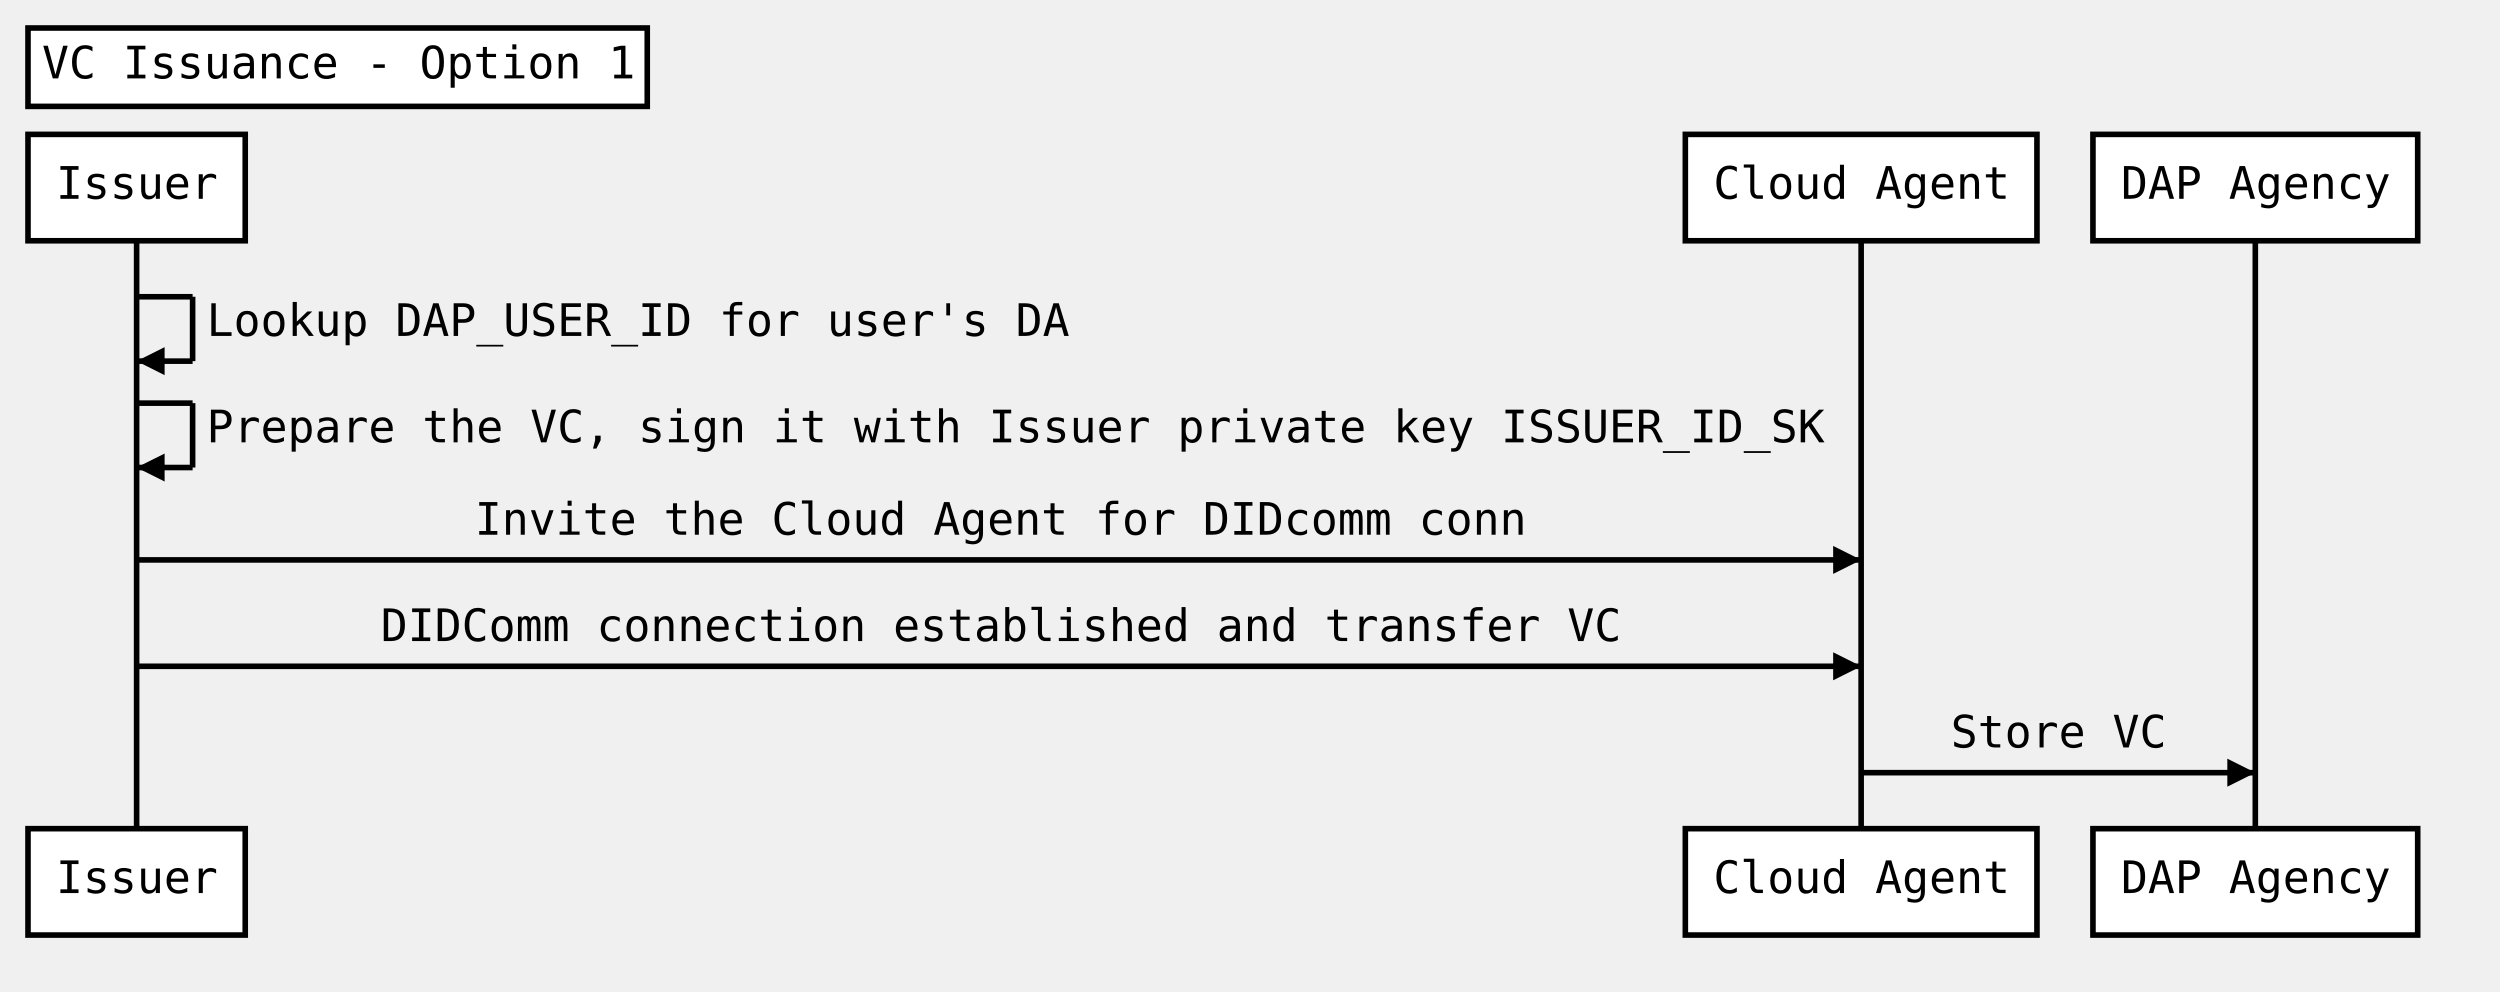
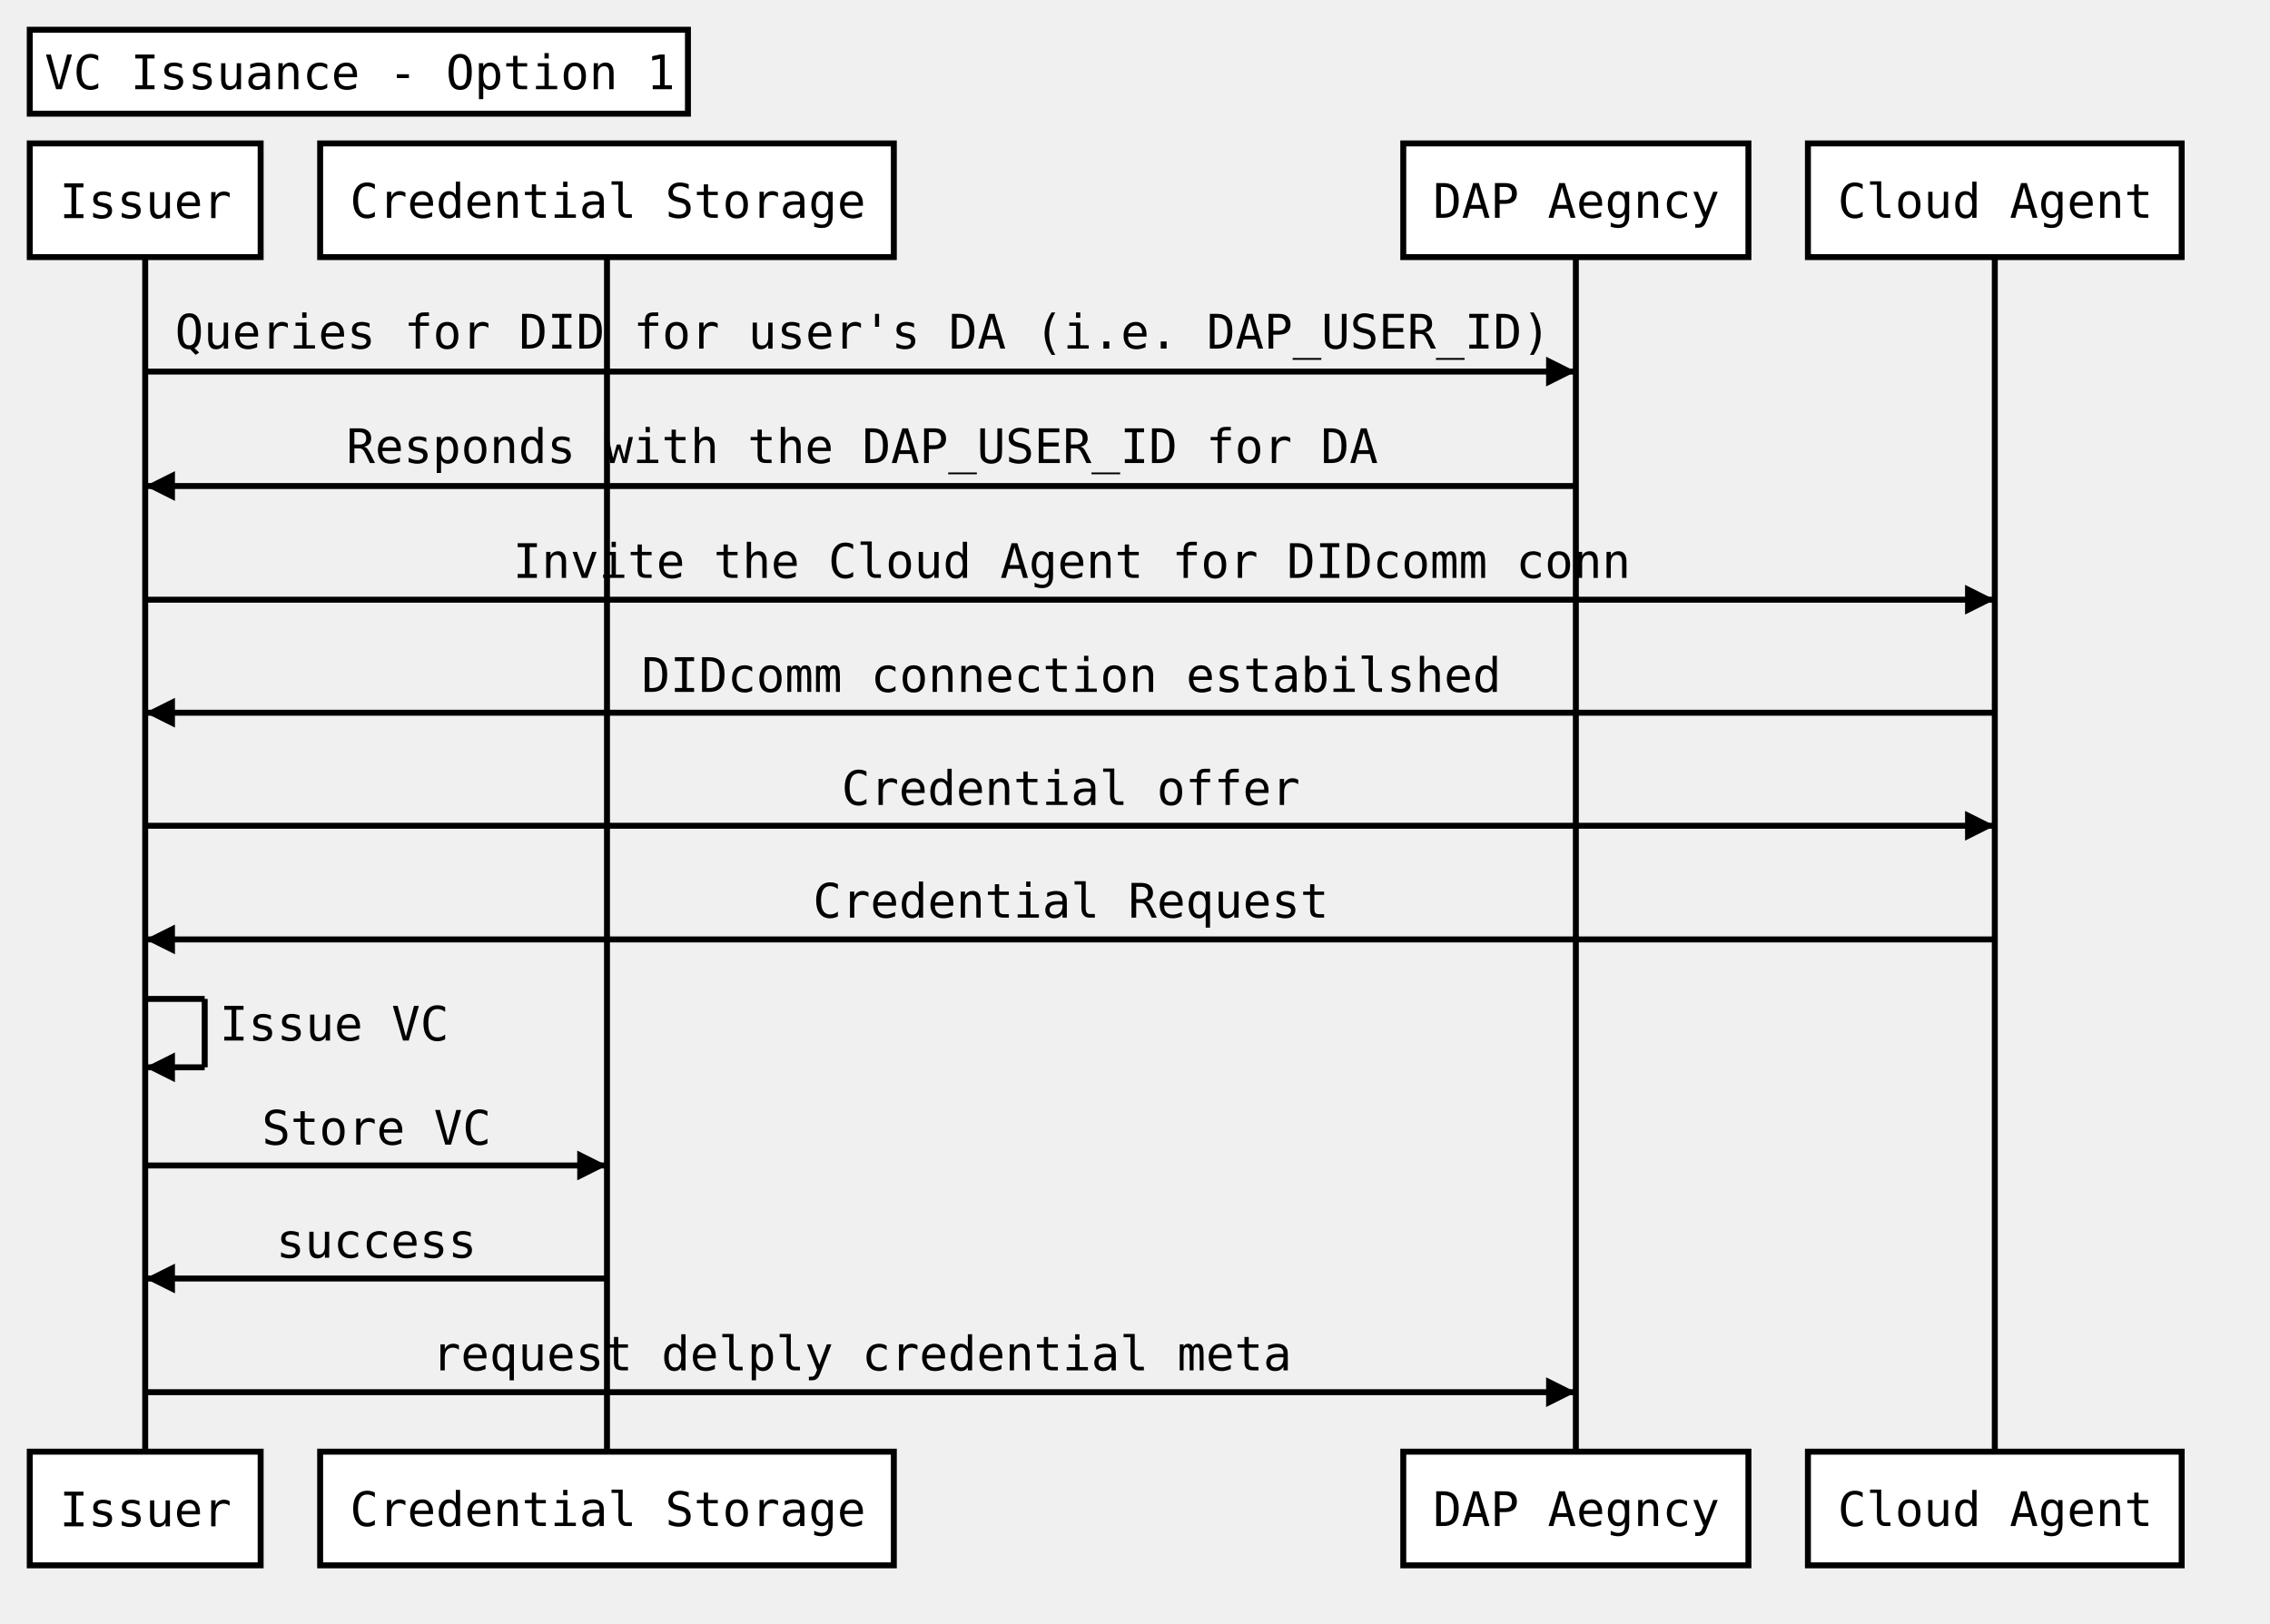
- <svg xmlns="http://www.w3.org/2000/svg" width="893" height="354">
+ <svg xmlns="http://www.w3.org/2000/svg" width="763" height="546">
  <source>Title: VC Issuance - Option 1
Participant Issuer
+ Participant Credential Storage
+ Participant DAP Aegncy
Participant Cloud Agent
- Participant DAP Agency
- Issuer -&gt; Issuer: Lookup DAP_USER_ID for user's DA
- Issuer -&gt; Issuer: Prepare the VC, sign it with Issuer private key ISSUER_ID_SK
+ 
+ Issuer -&gt; DAP Aegncy: Queries for DID for user's DA (i.e. DAP_USER_ID)
+ DAP Aegncy -&gt; Issuer: Responds with the DAP_USER_ID for DA
Issuer -&gt; Cloud Agent: Invite the Cloud Agent for DIDcomm conn
- Issuer -&gt; Cloud Agent: DIDComm connection established and transfer VC
- Cloud Agent -&gt; DAP Agency: Store VC
+ Cloud Agent -&gt; Issuer: DIDcomm connection estabilshed
+ Issuer -&gt; Cloud Agent: Credential offer
+ 
+ Cloud Agent -&gt; Issuer: Credential Request
+ Issuer -&gt; Issuer: Issue VC
+ Issuer -&gt; Credential Storage: Store VC
+ Credential Storage -&gt; Issuer: success
+ Issuer -&gt; DAP Aegncy: request delply credential meta
</source>
  <defs>
    <marker viewBox="0 0 5 5" markerWidth="5" markerHeight="5" orient="auto" refX="5" refY="2.5" id="markerArrowBlock">
      <path d="M 0 0 L 5 2.5 L 0 5 z" />
    </marker>
    <marker viewBox="0 0 9.6 16" markerWidth="4" markerHeight="16" orient="auto" refX="9.6" refY="8" id="markerArrowOpen">
      <path d="M 9.6,8 1.92,16 0,13.7 5.76,8 0,2.286 1.92,0 9.6,8 z" />
    </marker>
  </defs>
  <g class="title">
-     <rect x="10" y="10" width="221.2" height="28" style="stroke-width: 2px;" stroke="#000000" fill="#ffffff" />
-     <text x="15" y="28" style="font-size: 16px; font-family: Andale Mono, monospace;">
+     <rect x="10" y="10" width="221.234" height="28.219" stroke="#000000" fill="#ffffff" style="stroke-width: 2;" />
+     <text x="15" y="30" style="font-size: 16px; font-family: &quot;Andale Mono&quot;, monospace;">
      <tspan x="15">VC Issuance - Option 1</tspan>
    </text>
  </g>
  <g class="actor">
-     <rect x="10" y="48" width="77.6" height="38" style="stroke-width: 2px;" stroke="#000000" fill="#ffffff" />
-     <text x="20" y="71" style="font-size: 16px; font-family: Andale Mono, monospace;">
+     <rect x="10" y="48.219" width="77.609" height="38.219" stroke="#000000" fill="#ffffff" style="stroke-width: 2;" />
+     <text x="20" y="73.328" style="font-size: 16px; font-family: &quot;Andale Mono&quot;, monospace;">
      <tspan x="20">Issuer</tspan>
    </text>
  </g>
  <g class="actor">
-     <rect x="10" y="296" width="77.6" height="38" style="stroke-width: 2px;" stroke="#000000" fill="#ffffff" />
-     <text x="20" y="319" style="font-size: 16px; font-family: Andale Mono, monospace;">
+     <rect x="10" y="488.062" width="77.609" height="38.219" stroke="#000000" fill="#ffffff" style="stroke-width: 2;" />
+     <text x="20" y="513.172" style="font-size: 16px; font-family: &quot;Andale Mono&quot;, monospace;">
      <tspan x="20">Issuer</tspan>
    </text>
  </g>
-   <line x1="48.8" x2="48.8" y1="86" y2="296" style="stroke-width: 2px;" stroke="#000000" fill="none" />
+   <line x1="48.805" x2="48.805" y1="86.438" y2="488.062" stroke="#000000" fill="none" style="stroke-width: 2;" />
  <g class="actor">
-     <rect x="602" y="48" width="125.6" height="38" style="stroke-width: 2px;" stroke="#000000" fill="#ffffff" />
-     <text x="612" y="71" style="font-size: 16px; font-family: Andale Mono, monospace;">
-       <tspan x="612">Cloud Agent</tspan>
+     <rect x="107.609" y="48.219" width="192.828" height="38.219" stroke="#000000" fill="#ffffff" style="stroke-width: 2;" />
+     <text x="117.609" y="73.219" style="font-size: 16px; font-family: &quot;Andale Mono&quot;, monospace;">
+       <tspan x="117.609">Credential Storage</tspan>
    </text>
  </g>
  <g class="actor">
-     <rect x="602" y="296" width="125.6" height="38" style="stroke-width: 2px;" stroke="#000000" fill="#ffffff" />
-     <text x="612" y="319" style="font-size: 16px; font-family: Andale Mono, monospace;">
-       <tspan x="612">Cloud Agent</tspan>
+     <rect x="107.609" y="488.062" width="192.828" height="38.219" stroke="#000000" fill="#ffffff" style="stroke-width: 2;" />
+     <text x="117.609" y="513.062" style="font-size: 16px; font-family: &quot;Andale Mono&quot;, monospace;">
+       <tspan x="117.609">Credential Storage</tspan>
    </text>
  </g>
-   <line x1="664.8" x2="664.8" y1="86" y2="296" style="stroke-width: 2px;" stroke="#000000" fill="none" />
+   <line x1="204.023" x2="204.023" y1="86.438" y2="488.062" stroke="#000000" fill="none" style="stroke-width: 2;" />
  <g class="actor">
-     <rect x="747.6" y="48" width="116" height="38" style="stroke-width: 2px;" stroke="#000000" fill="#ffffff" />
-     <text x="757.6" y="71" style="font-size: 16px; font-family: Andale Mono, monospace;">
-       <tspan x="757.6">DAP Agency</tspan>
+     <rect x="471.672" y="48.219" width="116.016" height="38.219" stroke="#000000" fill="#ffffff" style="stroke-width: 2;" />
+     <text x="481.672" y="73.219" style="font-size: 16px; font-family: &quot;Andale Mono&quot;, monospace;">
+       <tspan x="481.672">DAP Aegncy</tspan>
    </text>
  </g>
  <g class="actor">
-     <rect x="747.6" y="296" width="116" height="38" style="stroke-width: 2px;" stroke="#000000" fill="#ffffff" />
-     <text x="757.6" y="319" style="font-size: 16px; font-family: Andale Mono, monospace;">
-       <tspan x="757.6">DAP Agency</tspan>
+     <rect x="471.672" y="488.062" width="116.016" height="38.219" stroke="#000000" fill="#ffffff" style="stroke-width: 2;" />
+     <text x="481.672" y="513.062" style="font-size: 16px; font-family: &quot;Andale Mono&quot;, monospace;">
+       <tspan x="481.672">DAP Aegncy</tspan>
    </text>
  </g>
-   <line x1="805.6" x2="805.6" y1="86" y2="296" style="stroke-width: 2px;" stroke="#000000" fill="none" />
+   <line x1="529.68" x2="529.68" y1="86.438" y2="488.062" stroke="#000000" fill="none" style="stroke-width: 2;" />
+   <g class="actor">
+     <rect x="607.688" y="48.219" width="125.625" height="38.219" stroke="#000000" fill="#ffffff" style="stroke-width: 2;" />
+     <text x="617.688" y="73.219" style="font-size: 16px; font-family: &quot;Andale Mono&quot;, monospace;">
+       <tspan x="617.688">Cloud Agent</tspan>
+     </text>
+   </g>
+   <g class="actor">
+     <rect x="607.688" y="488.062" width="125.625" height="38.219" stroke="#000000" fill="#ffffff" style="stroke-width: 2;" />
+     <text x="617.688" y="513.062" style="font-size: 16px; font-family: &quot;Andale Mono&quot;, monospace;">
+       <tspan x="617.688">Cloud Agent</tspan>
+     </text>
+   </g>
+   <line x1="670.5" x2="670.5" y1="86.438" y2="488.062" stroke="#000000" fill="none" style="stroke-width: 2;" />
  <g class="signal">
-     <text x="73.8" y="120" style="font-size: 16px; font-family: Andale Mono, monospace;">
-       <tspan x="73.8">Lookup DAP_USER_ID for user's DA</tspan>
+     <text x="58.805" y="117.195" style="font-size: 16px; font-family: &quot;Andale Mono&quot;, monospace;">
+       <tspan x="58.805">Queries for DID for user's DA (i.e. DAP_USER_ID)</tspan>
    </text>
-     <line x1="48.8" x2="68.8" y1="106" y2="106" style="stroke-width: 2px;" stroke="#000000" fill="none" />
-     <line x1="68.8" x2="68.8" y1="106" y2="129" style="stroke-width: 2px;" stroke="#000000" fill="none" />
-     <line x1="68.8" x2="48.8" y1="129" y2="129" style="stroke-width: 2px; marker-end: url(&quot;#markerArrowBlock&quot;);" stroke="#000000" fill="none" />
+     <line x1="48.805" x2="529.68" y1="124.922" y2="124.922" stroke="#000000" fill="none" style="stroke-width: 2; marker-end: url(&quot;#markerArrowBlock&quot;);" />
  </g>
  <g class="signal">
-     <text x="73.8" y="158" style="font-size: 16px; font-family: Andale Mono, monospace;">
-       <tspan x="73.8">Prepare the VC, sign it with Issuer private key ISSUER_ID_SK</tspan>
+     <text x="116.414" y="155.68" style="font-size: 16px; font-family: &quot;Andale Mono&quot;, monospace;">
+       <tspan x="116.414">Responds with the DAP_USER_ID for DA</tspan>
    </text>
-     <line x1="48.8" x2="68.8" y1="144" y2="144" style="stroke-width: 2px;" stroke="#000000" fill="none" />
-     <line x1="68.8" x2="68.8" y1="144" y2="167" style="stroke-width: 2px;" stroke="#000000" fill="none" />
-     <line x1="68.8" x2="48.8" y1="167" y2="167" style="stroke-width: 2px; marker-end: url(&quot;#markerArrowBlock&quot;);" stroke="#000000" fill="none" />
+     <line x1="529.68" x2="48.805" y1="163.406" y2="163.406" stroke="#000000" fill="none" style="stroke-width: 2; marker-end: url(&quot;#markerArrowBlock&quot;);" />
  </g>
  <g class="signal">
-     <text x="169.6" y="191" style="font-size: 16px; font-family: Andale Mono, monospace;">
-       <tspan x="169.6">Invite the Cloud Agent for DIDcomm conn</tspan>
+     <text x="172.418" y="194.297" style="font-size: 16px; font-family: &quot;Andale Mono&quot;, monospace;">
+       <tspan x="172.418">Invite the Cloud Agent for DIDcomm conn</tspan>
    </text>
-     <line x1="48.8" x2="664.8" y1="200" y2="200" style="stroke-width: 2px; marker-end: url(&quot;#markerArrowBlock&quot;);" stroke="#000000" fill="none" />
+     <line x1="48.805" x2="670.5" y1="201.625" y2="201.625" stroke="#000000" fill="none" style="stroke-width: 2; marker-end: url(&quot;#markerArrowBlock&quot;);" />
  </g>
  <g class="signal">
-     <text x="136" y="229" style="font-size: 16px; font-family: Andale Mono, monospace;">
-       <tspan x="136">DIDComm connection established and transfer VC</tspan>
+     <text x="215.629" y="232.625" style="font-size: 16px; font-family: &quot;Andale Mono&quot;, monospace;">
+       <tspan x="215.629">DIDcomm connection estabilshed</tspan>
    </text>
-     <line x1="48.8" x2="664.8" y1="238" y2="238" style="stroke-width: 2px; marker-end: url(&quot;#markerArrowBlock&quot;);" stroke="#000000" fill="none" />
+     <line x1="670.5" x2="48.805" y1="239.625" y2="239.625" stroke="#000000" fill="none" style="stroke-width: 2; marker-end: url(&quot;#markerArrowBlock&quot;);" />
  </g>
  <g class="signal">
-     <text x="696.8" y="267" style="font-size: 16px; font-family: Andale Mono, monospace;">
-       <tspan x="696.8">Store VC</tspan>
+     <text x="282.84" y="270.625" style="font-size: 16px; font-family: &quot;Andale Mono&quot;, monospace;">
+       <tspan x="282.84">Credential offer</tspan>
    </text>
-     <line x1="664.8" x2="805.6" y1="276" y2="276" style="stroke-width: 2px; marker-end: url(&quot;#markerArrowBlock&quot;);" stroke="#000000" fill="none" />
+     <line x1="48.805" x2="670.5" y1="277.625" y2="277.625" stroke="#000000" fill="none" style="stroke-width: 2; marker-end: url(&quot;#markerArrowBlock&quot;);" />
+   </g>
+   <g class="signal">
+     <text x="273.238" y="308.516" style="font-size: 16px; font-family: &quot;Andale Mono&quot;, monospace;">
+       <tspan x="273.238">Credential Request</tspan>
+     </text>
+     <line x1="670.5" x2="48.805" y1="315.844" y2="315.844" stroke="#000000" fill="none" style="stroke-width: 2; marker-end: url(&quot;#markerArrowBlock&quot;);" />
+   </g>
+   <g class="signal">
+     <text x="73.805" y="349.844" style="font-size: 16px; font-family: &quot;Andale Mono&quot;, monospace;">
+       <tspan x="73.805">Issue VC</tspan>
+     </text>
+     <line x1="48.805" x2="68.805" y1="335.844" y2="335.844" stroke="#000000" fill="none" style="stroke-width: 2;" />
+     <line x1="68.805" x2="68.805" y1="335.844" y2="358.844" stroke="#000000" fill="none" style="stroke-width: 2;" />
+     <line x1="68.805" x2="48.805" y1="358.844" y2="358.844" stroke="#000000" fill="none" style="stroke-width: 2; marker-end: url(&quot;#markerArrowBlock&quot;);" />
+   </g>
+   <g class="signal">
+     <text x="88.008" y="384.844" style="font-size: 16px; font-family: &quot;Andale Mono&quot;, monospace;">
+       <tspan x="88.008">Store VC</tspan>
+     </text>
+     <line x1="48.805" x2="204.023" y1="391.844" y2="391.844" stroke="#000000" fill="none" style="stroke-width: 2; marker-end: url(&quot;#markerArrowBlock&quot;);" />
+   </g>
+   <g class="signal">
+     <text x="92.805" y="422.844" style="font-size: 16px; font-family: &quot;Andale Mono&quot;, monospace;">
+       <tspan x="92.805">success</tspan>
+     </text>
+     <line x1="204.023" x2="48.805" y1="429.844" y2="429.844" stroke="#000000" fill="none" style="stroke-width: 2; marker-end: url(&quot;#markerArrowBlock&quot;);" />
+   </g>
+   <g class="signal">
+     <text x="145.219" y="460.734" style="font-size: 16px; font-family: &quot;Andale Mono&quot;, monospace;">
+       <tspan x="145.219">request delply credential meta</tspan>
+     </text>
+     <line x1="48.805" x2="529.68" y1="468.062" y2="468.062" stroke="#000000" fill="none" style="stroke-width: 2; marker-end: url(&quot;#markerArrowBlock&quot;);" />
  </g>
</svg>
